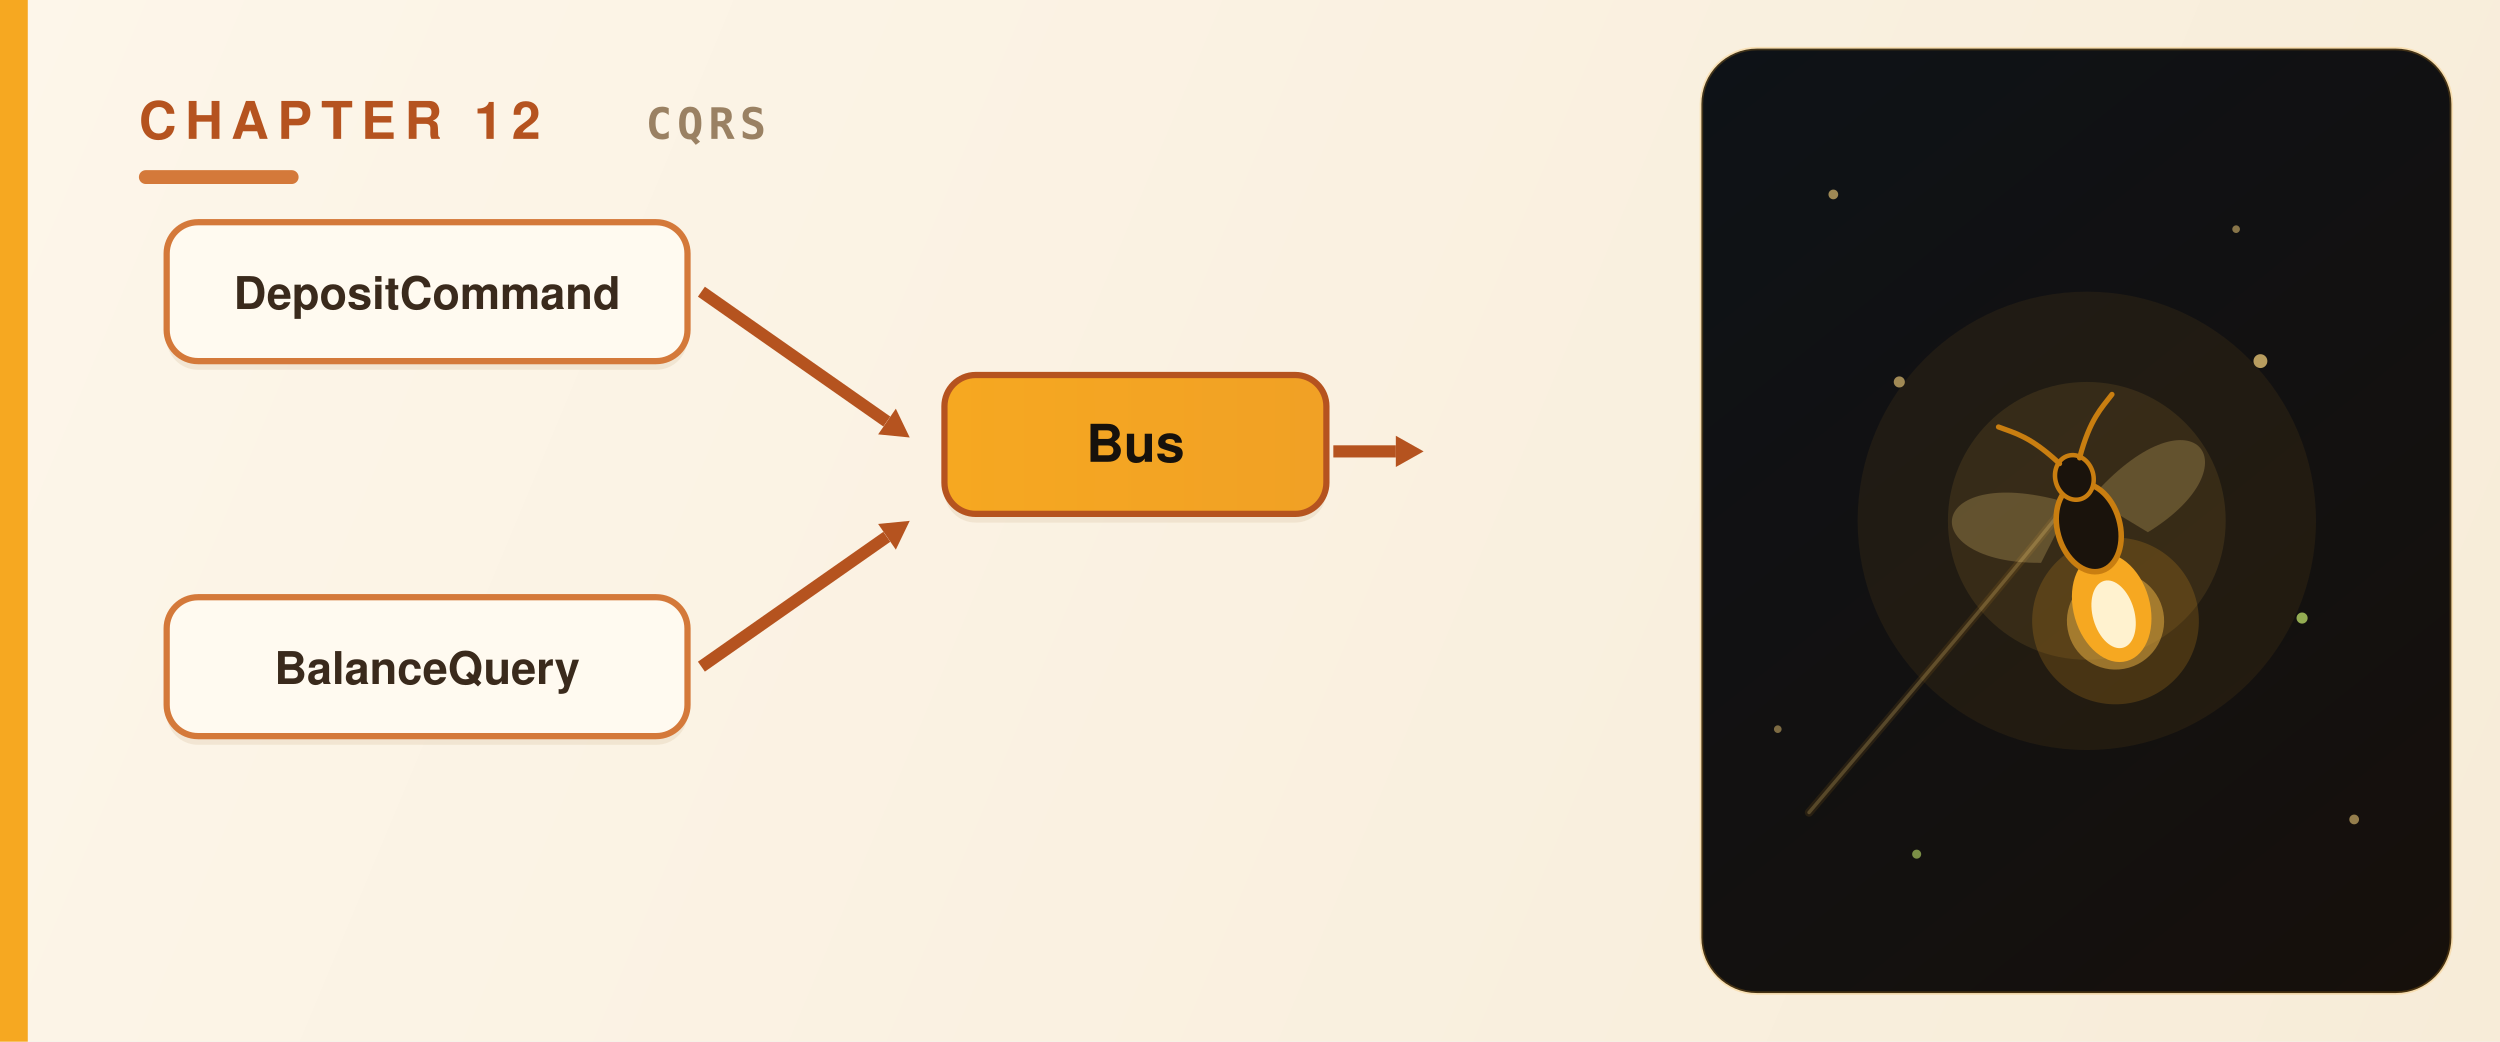
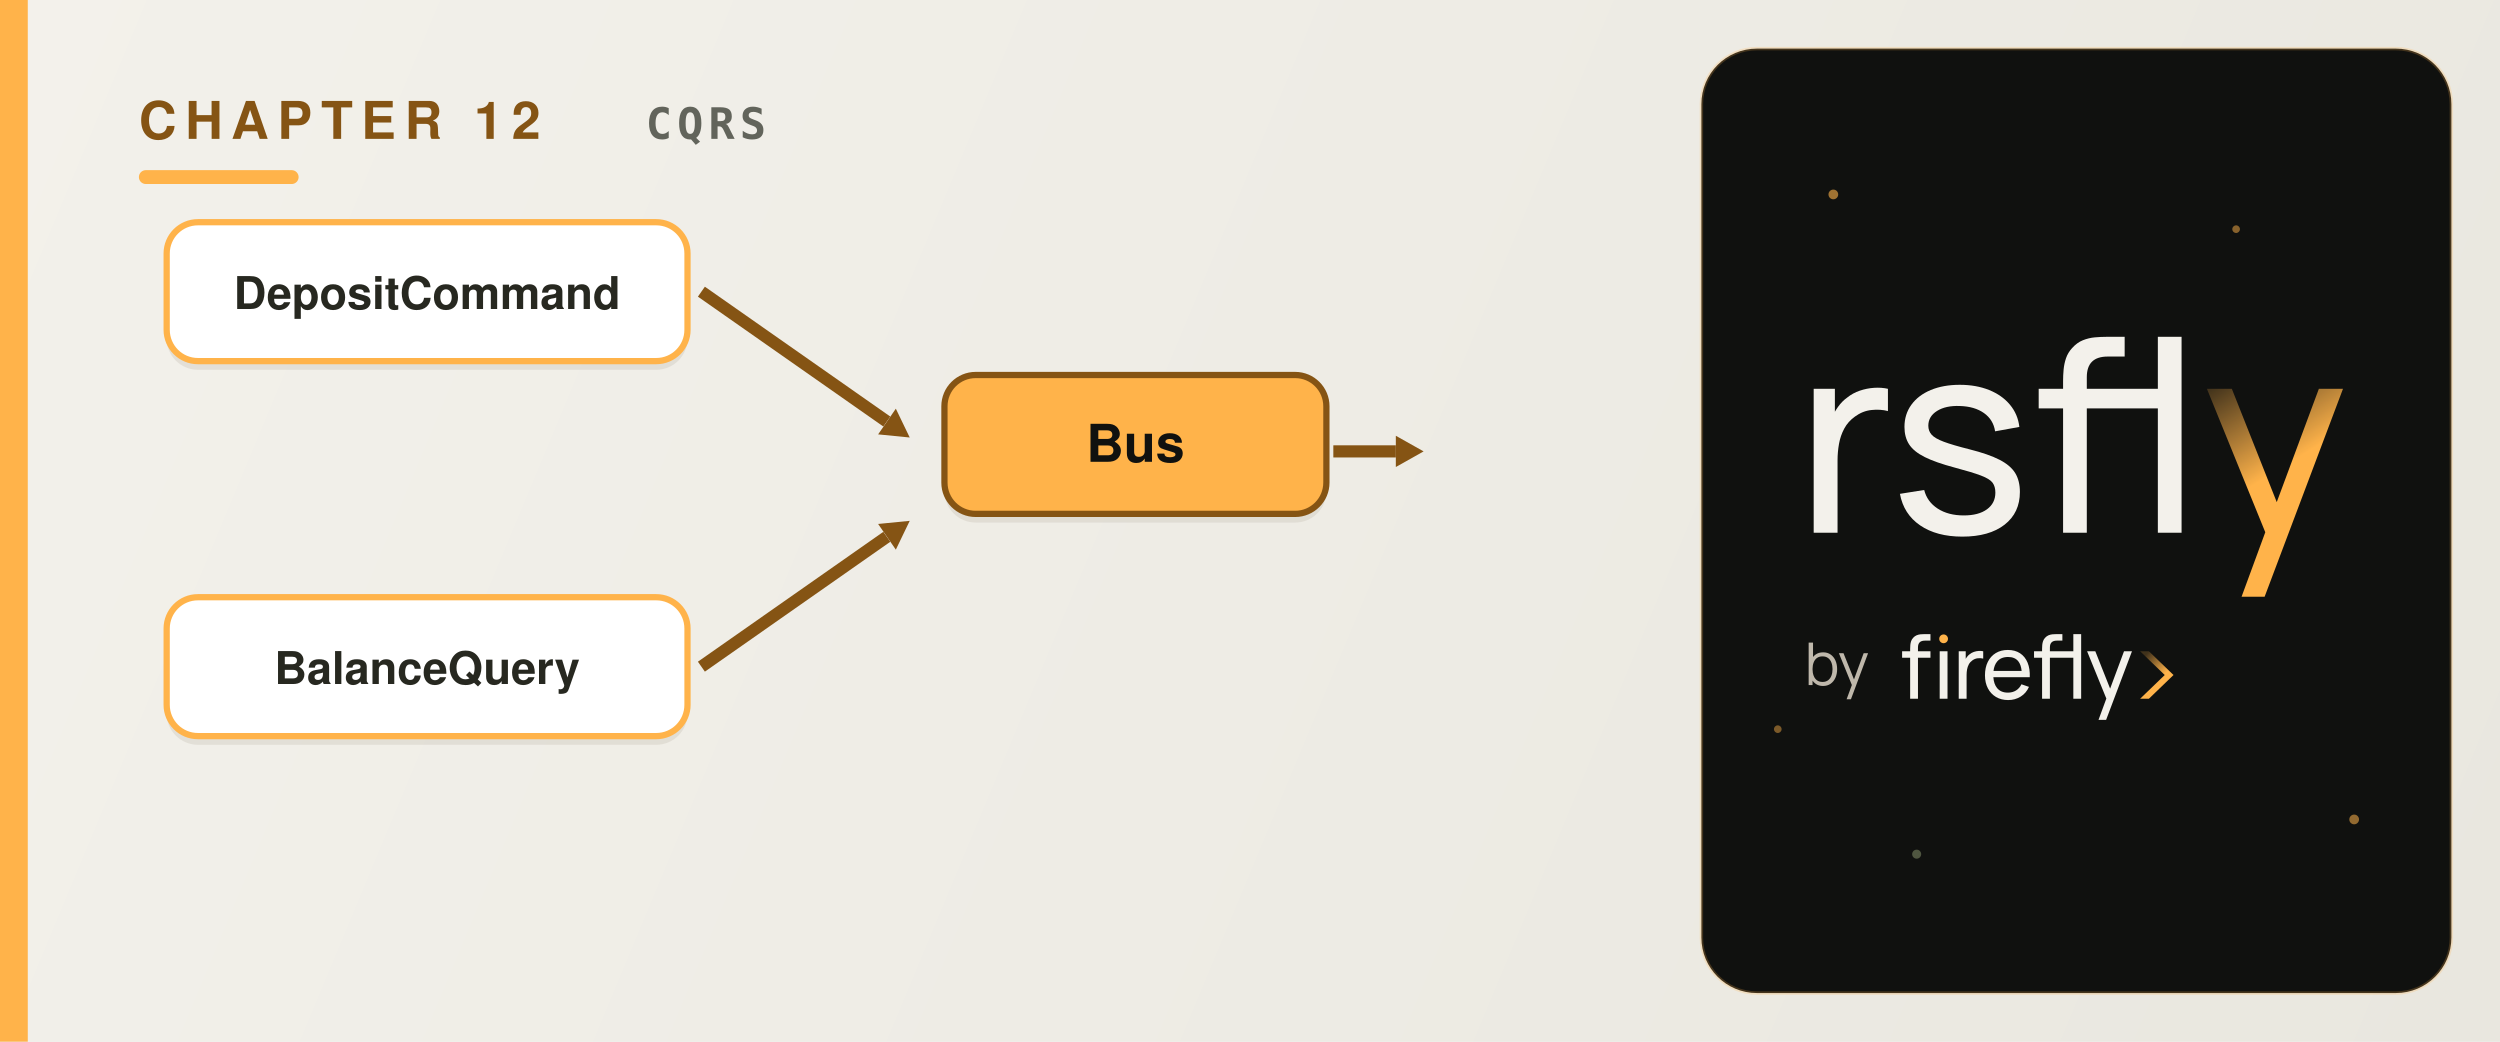
<svg xmlns="http://www.w3.org/2000/svg" viewBox="0 0 720 300" role="img" aria-label="CQRS — commands and queries on a bus" font-family="Avenir Next,Avenir,Helvetica Neue,Helvetica,Arial,sans-serif">
  <defs>
    <linearGradient id="fld" x1="0" y1="0" x2="720" y2="300" gradientUnits="userSpaceOnUse">
-       <stop offset="0" stop-color="#fdf6ea" />
-       <stop offset="1" stop-color="#f7ecd8" />
+       <stop offset="0" stop-color="#f3f1eb" />
+       <stop offset="1" stop-color="#e9e7df" />
    </linearGradient>
    <linearGradient id="pnl" x1="490" y1="14" x2="706" y2="286" gradientUnits="userSpaceOnUse">
-       <stop offset="0" stop-color="#0e1217" />
-       <stop offset="1" stop-color="#16100b" />
+       <stop offset="0" stop-color="#10110f" />
+       <stop offset="1" stop-color="#10110f" />
    </linearGradient>
    <linearGradient id="grh" x1="0" y1="0" x2="720" y2="0" gradientUnits="userSpaceOnUse">
-       <stop offset="0" stop-color="#f6a821" />
-       <stop offset="1" stop-color="#d4793a" />
+       <stop offset="0" stop-color="#ffb34a" />
+       <stop offset="1" stop-color="#ffb34a" />
    </linearGradient>
  </defs>
  <rect width="720" height="300" fill="url(#fld)" />
  <rect x="0" y="0" width="8" height="300" fill="url(#grh)" />
  <rect x="490" y="14" width="216" height="272" rx="16" fill="url(#pnl)" />
-   <rect x="490" y="14" width="216" height="272" rx="16" fill="none" stroke="#f6a821" stroke-width="1" opacity="0.22" />
-   <g fill="#ffd980">
+   <rect x="490" y="14" width="216" height="272" rx="16" fill="none" stroke="#ffb34a" stroke-width="1" opacity="0.22" />
+   <g fill="#ffb34a">
    <circle cx="528" cy="56" r="1.4" opacity="0.6" />
    <circle cx="678" cy="236" r="1.4" opacity="0.55" />
    <circle cx="644" cy="66" r="1.1" opacity="0.5" />
    <circle cx="512" cy="210" r="1.1" opacity="0.45" />
  </g>
-   <circle cx="552" cy="246" r="1.3" fill="#bfe26a" opacity="0.6" />
-   <text x="40" y="40" fill="#b5531f" font-size="15" font-weight="800" letter-spacing="2.5">CHAPTER 12</text>
-   <text x="186" y="40" fill="#9a8163" font-size="12.5" font-weight="600" letter-spacing="1.5" font-family="SF Mono,JetBrains Mono,Menlo,Consolas,monospace">CQRS</text>
-   <rect x="40" y="49" width="46" height="4" rx="2" fill="#d4793a" />
+   <circle cx="552" cy="246" r="1.3" fill="#7a8460" opacity="0.6" />
+   <text x="40" y="40" fill="#855414" font-size="15" font-weight="800" letter-spacing="2.5">CHAPTER 12</text>
+   <text x="186" y="40" fill="#62645b" font-size="12.5" font-weight="600" letter-spacing="1.5" font-family="SF Mono,JetBrains Mono,Menlo,Consolas,monospace">CQRS</text>
+   <rect x="40" y="49" width="46" height="4" rx="2" fill="#ffb34a" />
  <g transform="translate(48,64)">
-     <rect x="0" y="2.5" width="150" height="40" rx="9" fill="#d9c4a3" opacity="0.30" />
-     <rect x="0" y="0" width="150" height="40" rx="9" fill="#fffaf0" stroke="#d4793a" stroke-width="1.8" />
-     <text x="75.0" y="25" text-anchor="middle" fill="#3a2a1c" font-size="13" font-weight="700">DepositCommand</text>
+     <rect x="0" y="2.5" width="150" height="40" rx="9" fill="#bfb8ab" opacity="0.30" />
+     <rect x="0" y="0" width="150" height="40" rx="9" fill="#ffffff" stroke="#ffb34a" stroke-width="1.8" />
+     <text x="75.0" y="25" text-anchor="middle" fill="#272820" font-size="13" font-weight="700">DepositCommand</text>
  </g>
  <g transform="translate(48,172)">
-     <rect x="0" y="2.5" width="150" height="40" rx="9" fill="#d9c4a3" opacity="0.30" />
-     <rect x="0" y="0" width="150" height="40" rx="9" fill="#fffaf0" stroke="#d4793a" stroke-width="1.8" />
-     <text x="75.0" y="25" text-anchor="middle" fill="#3a2a1c" font-size="13" font-weight="700">BalanceQuery</text>
+     <rect x="0" y="2.5" width="150" height="40" rx="9" fill="#bfb8ab" opacity="0.30" />
+     <rect x="0" y="0" width="150" height="40" rx="9" fill="#ffffff" stroke="#ffb34a" stroke-width="1.8" />
+     <text x="75.0" y="25" text-anchor="middle" fill="#272820" font-size="13" font-weight="700">BalanceQuery</text>
  </g>
-   <line x1="202" y1="84" x2="255.4" y2="121.4" stroke="#b5531f" stroke-width="3.5" />
-   <polygon points="262.0,126.0 252.9,125.1 258.0,117.7" fill="#b5531f" />
-   <line x1="202" y1="192" x2="255.4" y2="154.6" stroke="#b5531f" stroke-width="3.5" />
-   <polygon points="262.0,150.0 258.0,158.3 252.9,150.9" fill="#b5531f" />
+   <line x1="202" y1="84" x2="255.4" y2="121.4" stroke="#855414" stroke-width="3.5" />
+   <polygon points="262.0,126.0 252.9,125.1 258.0,117.7" fill="#855414" />
+   <line x1="202" y1="192" x2="255.4" y2="154.6" stroke="#855414" stroke-width="3.5" />
+   <polygon points="262.0,150.0 258.0,158.3 252.9,150.9" fill="#855414" />
  <g transform="translate(272,108)">
-     <rect x="0" y="2.5" width="110" height="40" rx="9" fill="#d9c4a3" opacity="0.30" />
-     <rect x="0" y="0" width="110" height="40" rx="9" fill="url(#grh)" stroke="#b5531f" stroke-width="1.8" />
-     <text x="55.0" y="25" text-anchor="middle" fill="#16110c" font-size="15" font-weight="700">Bus</text>
+     <rect x="0" y="2.5" width="110" height="40" rx="9" fill="#bfb8ab" opacity="0.30" />
+     <rect x="0" y="0" width="110" height="40" rx="9" fill="url(#grh)" stroke="#855414" stroke-width="1.8" />
+     <text x="55.0" y="25" text-anchor="middle" fill="#10110f" font-size="15" font-weight="700">Bus</text>
  </g>
-   <line x1="384" y1="130" x2="402.0" y2="130.0" stroke="#b5531f" stroke-width="3.5" />
-   <polygon points="410.0,130.0 402.0,134.5 402.0,125.5" fill="#b5531f" />
-   <g transform="translate(601,150)">
-     <circle r="66" fill="#f6a821" opacity="0.07" />
-     <circle r="40" fill="#ffc24a" opacity="0.10" />
-     <path d="M-80,84 C-46,44 -24,18 -8,-2" fill="none" stroke="#f6a821" stroke-width="2.4" opacity="0.10" stroke-linecap="round" />
-     <path d="M-80,84 C-46,44 -24,18 -8,-2" fill="none" stroke="#ffd980" stroke-width="1" opacity="0.22" stroke-linecap="round" />
-     <g transform="rotate(-16)">
-       <circle cx="0" cy="30" r="24" fill="#f6a821" opacity="0.18" />
-       <circle cx="0" cy="30" r="14" fill="#ffc24a" opacity="0.45" />
-       <path d="M-3,-6 C-40,-30 -52,-2 -16,8 Z" fill="#ffd980" opacity="0.22" />
-       <path d="M3,-6 C40,-30 52,-2 16,8 Z" fill="#ffd980" opacity="0.22" />
-       <ellipse cx="0" cy="26" rx="11" ry="16" fill="#f6a821" />
-       <ellipse cx="0" cy="28" rx="6" ry="10" fill="#fff2cf" />
-       <ellipse cx="0" cy="2" rx="9" ry="13" fill="#1a130c" stroke="#c97e10" stroke-width="1.6" />
-       <ellipse cx="0" cy="-13" rx="5.5" ry="6.5" fill="#1a130c" stroke="#c97e10" stroke-width="1.3" />
-       <path d="M-3,-18 C-9,-28 -13,-30 -17,-33" fill="none" stroke="#c97e10" stroke-width="1.5" stroke-linecap="round" />
-       <path d="M3,-18 C9,-28 13,-30 17,-33" fill="none" stroke="#c97e10" stroke-width="1.5" stroke-linecap="round" />
+   <line x1="384" y1="130" x2="402.0" y2="130.0" stroke="#855414" stroke-width="3.5" />
+   <polygon points="410.0,130.0 402.0,134.5 402.0,125.5" fill="#855414" />
+   <svg x="506" y="82" width="184" height="133" viewBox="0 0 335.52 242">
+     <g fill="#f3f1eb" transform="translate(20 130) scale(0.07 -0.07)">
+       <g transform="translate(0 0)">
+         <path d="M140 0L140 1080L299 1080L299 908Q310 927 323 945Q353 987 391 1014Q433 1048 486 1066Q539 1084 594 1087.5Q649 1091 697 1080L697 913Q641 928 574 921Q507 914 450 872Q398 835 369.5 782Q341 729 330 667.5Q319 606 319 542L319 0Z" />
+       </g>
+       <g transform="translate(707 0)">
+         <path d="M548 -29Q355 -29 231.5 55.5Q108 140 80 292L262 321Q284 233 363 181.5Q442 130 559 130Q670 130 733 176Q796 222 796 301Q796 347 775 375.5Q754 404 688.5 429Q623 454 491 489Q348 527 266 568Q184 609 149 663Q114 717 114 794Q114 889 166 960.5Q218 1032 311.5 1071Q405 1110 529 1110Q652 1110 749 1071Q846 1032 905.5 960.5Q965 889 976 794L794 761Q781 848 710.5 898Q640 948 529 951Q424 955 358.5 914Q293 873 293 803Q293 764 317.5 736Q342 708 408.5 683Q475 658 602 626Q745 590 827.5 547.5Q910 505 945 447.5Q980 390 980 306Q980 150 865 60.5Q750 -29 548 -29Z" />
+       </g>
+       <g transform="translate(1768 0)">
+         <path d="M243 0L243 933L60 933L60 1080L243 1080L243 1139Q243 1181 247 1224.5Q251 1268 265 1309.5Q279 1351 311 1386Q348 1427 392 1444.5Q436 1462 481.5 1466Q527 1470 568 1470L705 1470L705 1322L578 1322Q499 1322 460 1283.5Q421 1245 421 1167L421 1080L954 1080L954 1470L1132 1470L1132 0L954 0L954 933L421 933L421 0Z" />
+       </g>
+       <g transform="translate(3060 0)">
+         <g data-family-terminal="trail-y">
+           <defs>
+             <linearGradient id="opener-rsfly-family-rsfly-20-130-140" gradientUnits="userSpaceOnUse" x1="30" y1="1080" x2="554" y2="230">
+               <stop offset="0" stop-color="#ffb34a" stop-opacity="0.2" />
+               <stop offset="0.8" stop-color="#ffb34a" stop-opacity="1" />
+             </linearGradient>
+           </defs>
+           <path d="M290 -480L468 4L30 1080L217 1080L554 230L870 1080L1051 1080L463 -480Z" fill="url(#opener-rsfly-family-rsfly-20-130-140)" />
+         </g>
+       </g>
    </g>
-     <circle cx="50" cy="-46" r="2" fill="#ffd980" opacity="0.7" />
-     <circle cx="62" cy="28" r="1.6" fill="#bfe26a" opacity="0.75" />
-     <circle cx="-54" cy="-40" r="1.6" fill="#ffd980" opacity="0.6" />
-   </g>
+     <g fill="#bfb8ab" transform="translate(25 210) scale(0.0155 -0.0155)">
+       <path d="M625 -30Q476 -30 373 46Q314 89 271 150L271 0L139 0L139 1440L287 1440L287 953Q325 1001 375 1036Q479 1110 631 1110Q779 1110 885 1035Q991 960 1047.5 831Q1104 702 1104 541Q1104 379 1047 250Q990 121 883 45.5Q776 -30 625 -30ZM610 107Q723 107 798 164Q873 221 910.5 319.5Q948 418 948 541Q948 663 911 761Q874 859 798.5 916Q723 973 607 973Q494 973 419.5 918Q345 863 308 765.5Q271 668 271 541Q271 416 308 317.5Q345 219 420 163Q495 107 610 107Z" transform="translate(0 0)" />
+       <path d="M294 -480L472 3L33 1080L189 1080L544 192L871 1080L1021 1080L441 -480Z" transform="translate(1131 0)" />
+     </g>
+     <svg x="76" y="183" width="143" height="45.48" viewBox="5 -148 619.4 197">
+       <defs>
+         <linearGradient id="opener-rsfly-firefly-trail" gradientUnits="userSpaceOnUse" x1="567.4" y1="-108" x2="623.4" y2="-54">
+           <stop offset="0" stop-color="#ffb34a" stop-opacity="0.2" />
+           <stop offset="0.8" stop-color="#ffb34a" stop-opacity="1" />
+         </linearGradient>
+       </defs>
+       <path d="M24.3 0L24.3 -93.3L6 -93.3L6 -108L24.3 -108L24.3 -113.9Q24.3 -118.1 24.7 -122.45Q25.1 -126.8 26.5 -130.95Q27.9 -135.1 31.1 -138.6Q34.8 -142.7 39.2 -144.45Q43.6 -146.2 48.15 -146.6Q52.7 -147 56.8 -147L70.5 -147L70.5 -132.2L57.8 -132.2Q49.9 -132.2 46 -128.35Q42.1 -124.5 42.1 -116.7L42.1 -108L70.5 -108L70.5 -93.3L42.1 -93.3L42.1 0ZM91.5 0L91.5 -108L109.3 -108L109.3 0ZM134.8 0L134.8 -108L150.7 -108L150.7 -90.8Q151.8 -92.7 153.1 -94.5Q156.1 -98.7 159.9 -101.4Q164.1 -104.8 169.4 -106.6Q174.7 -108.4 180.2 -108.75Q185.7 -109.1 190.5 -108L190.5 -91.3Q184.9 -92.8 178.2 -92.1Q171.5 -91.4 165.8 -87.2Q160.6 -83.5 157.75 -78.2Q154.9 -72.9 153.8 -66.75Q152.7 -60.6 152.7 -54.2L152.7 0ZM247.3 3Q231.4 3 219.55 -4.05Q207.7 -11.1 201.1 -23.75Q194.5 -36.4 194.5 -53.3Q194.5 -71 201 -83.95Q207.5 -96.9 219.15 -103.95Q230.8 -111 246.5 -111Q262.8 -111 274.25 -103.5Q285.7 -96 291.45 -82.1Q297.2 -68.2 296.4 -49L213.6 -49Q214.6 -33.5 222 -24.4Q230.6 -13.9 246.5 -13.9Q257.2 -13.9 265.1 -18.8Q273 -23.7 277.5 -32.9L294.6 -27Q288.3 -12.7 275.65 -4.85Q263 3 247.3 3ZM277.9 -63.3Q276.5 -77.4 270.3 -85.2Q262.5 -95 247.1 -95Q230.6 -95 222 -84.4Q215.5 -76.4 213.9 -63.3ZM324.4 0L324.4 -93.3L306.1 -93.3L306.1 -108L324.4 -108L324.4 -113.9Q324.4 -118.1 324.8 -122.45Q325.2 -126.8 326.6 -130.95Q328 -135.1 331.2 -138.6Q334.9 -142.7 339.3 -144.45Q343.7 -146.2 348.25 -146.6Q352.8 -147 356.9 -147L370.6 -147L370.6 -132.2L357.9 -132.2Q350 -132.2 346.1 -128.35Q342.2 -124.5 342.2 -116.7L342.2 -108L395.5 -108L395.5 -147L413.3 -147L413.3 0L395.5 0L395.5 -93.3L342.2 -93.3L342.2 0ZM452.8 48L470.6 -0.4L426.8 -108L445.5 -108L479.2 -23L510.8 -108L528.9 -108L470.1 48Z" fill="#f3f1eb" />
+       <circle cx="100.4" cy="-136.3" r="9.97" fill="#ffb34a" />
+       <path d="M567.4 -108L623.4 -54L603.4 -54L547.4 -108Z" fill="url(#opener-rsfly-firefly-trail)" />
+       <path d="M623.4 -54L567.4 0L547.4 0L603.4 -54Z" fill="#ffb34a" />
+     </svg>
+   </svg>
</svg>
